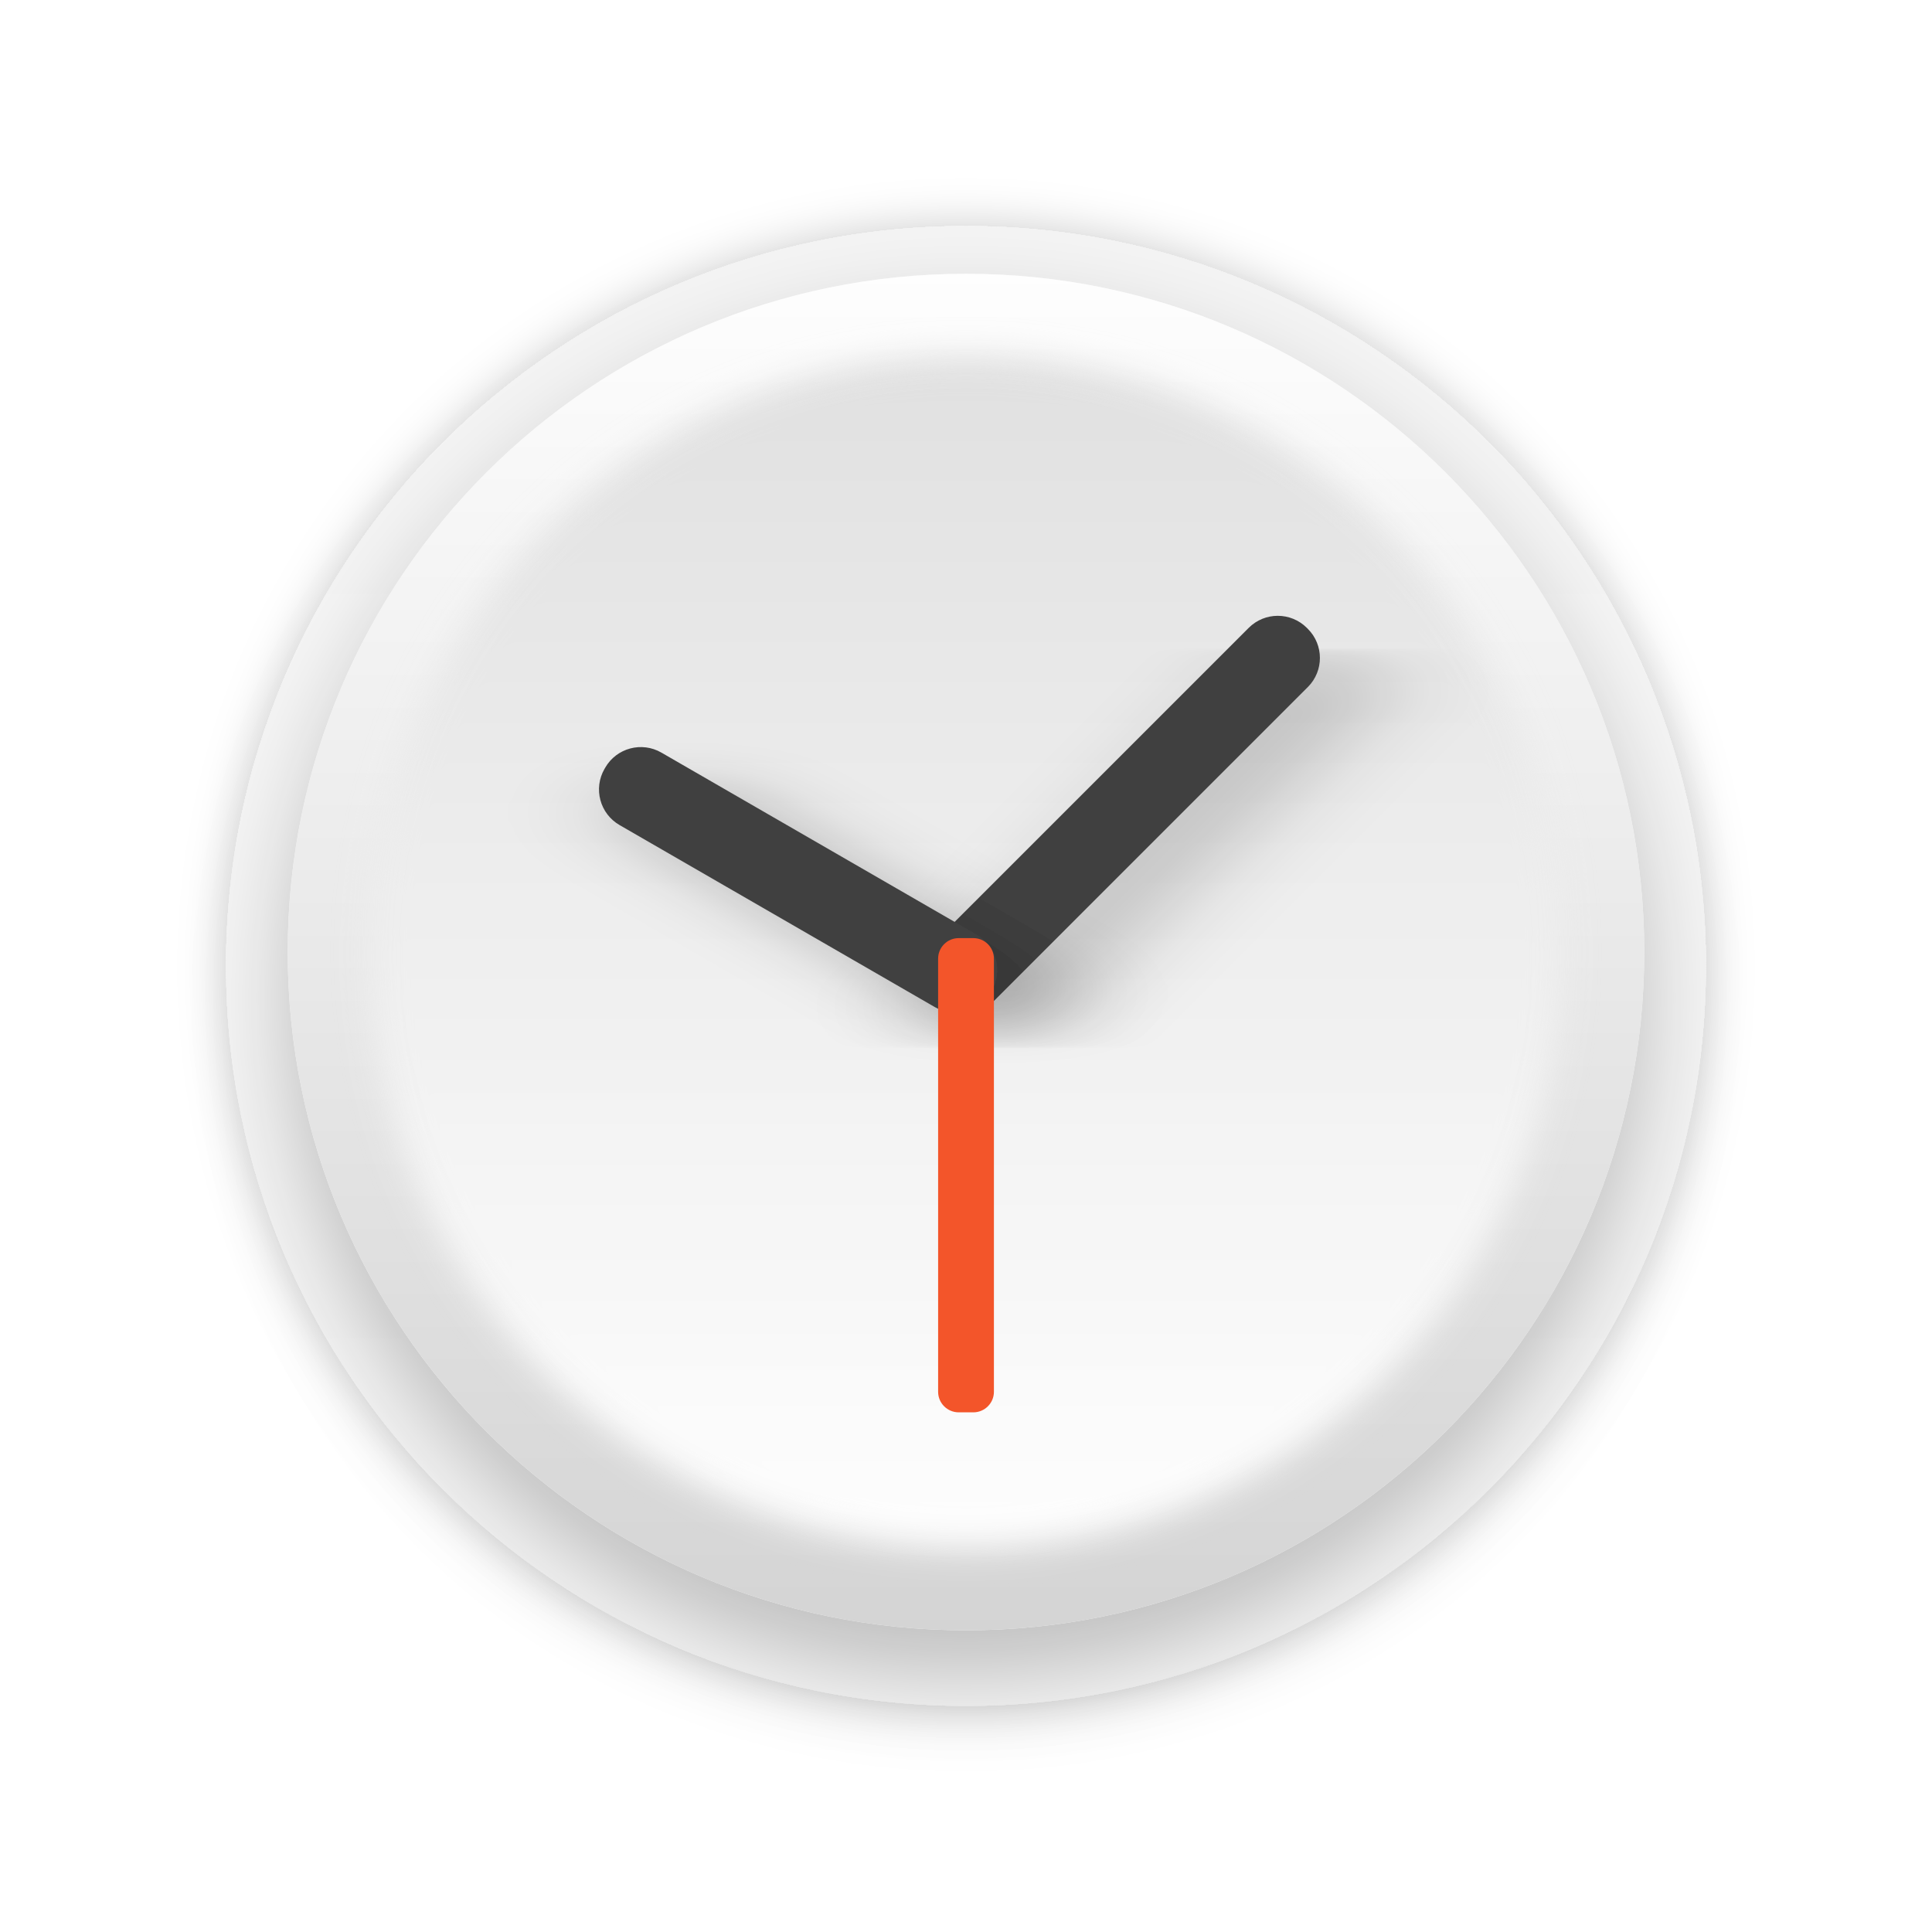
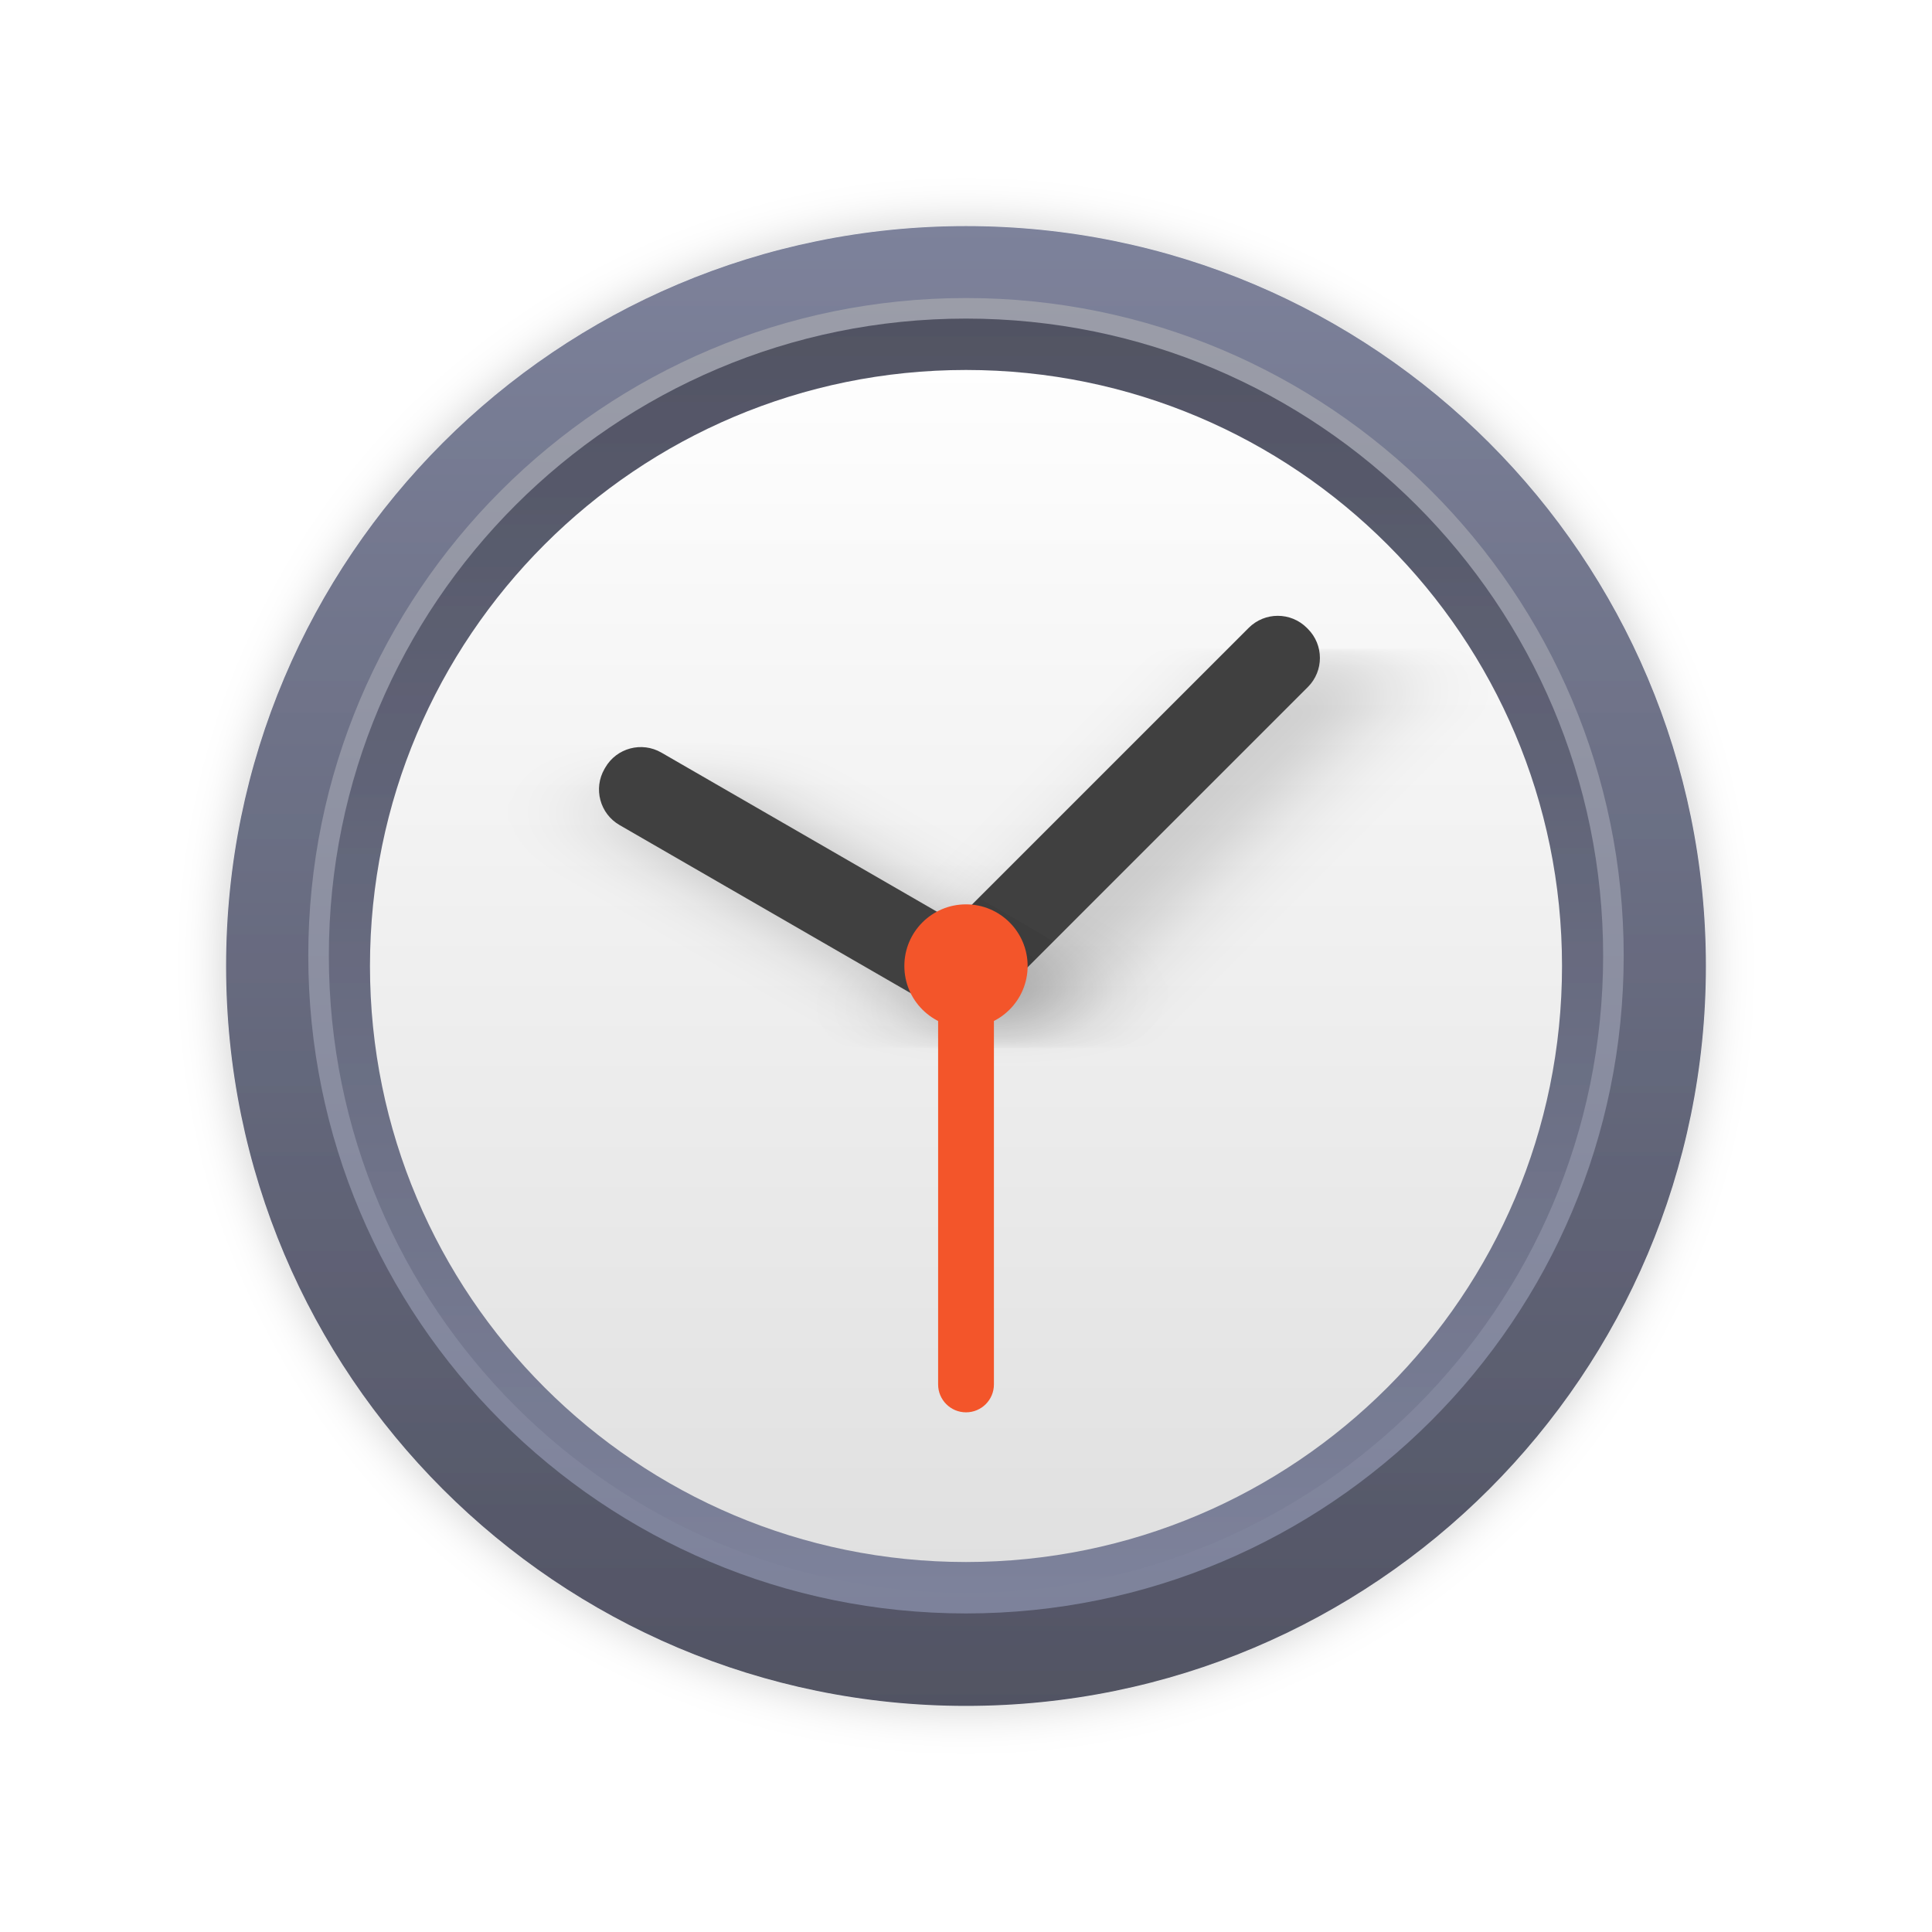
<svg xmlns="http://www.w3.org/2000/svg" xmlns:xlink="http://www.w3.org/1999/xlink" width="42px" height="42px" viewBox="0 0 42 42" version="1.1">
  <defs>
-     <filter x="-9.6%" y="-7.6%" width="117.2%" height="116.7%" filterUnits="objectBoundingBox" id="filter-1">
+     <filter x="-7.6%" y="-7.6%" width="115.2%" height="115.2%" filterUnits="objectBoundingBox" id="filter-1">
      <feOffset dx="0" dy="0" in="SourceAlpha" result="shadowOffsetOuter1" />
      <feGaussianBlur stdDeviation="0.5" in="shadowOffsetOuter1" result="shadowBlurOuter1" />
      <feColorMatrix values="0 0 0 0 0   0 0 0 0 0   0 0 0 0 0  0 0 0 0.2 0" type="matrix" in="shadowBlurOuter1" result="shadowMatrixOuter1" />
      <feMerge>
        <feMergeNode in="shadowMatrixOuter1" />
        <feMergeNode in="SourceGraphic" />
      </feMerge>
    </filter>
    <linearGradient x1="50%" y1="0%" x2="50%" y2="100%" id="linearGradient-2">
-       <stop stop-color="#F4F4F4" offset="0%" />
-       <stop stop-color="#F6F6F6" offset="100%" />
+       <stop stop-color="#7D829B" offset="0%" />
+       <stop stop-color="#515363" offset="100%" />
    </linearGradient>
    <linearGradient x1="50%" y1="0%" x2="50%" y2="100%" id="linearGradient-3">
+       <stop stop-color="#9B9DA8" offset="0%" />
+       <stop stop-color="#7D829B" offset="100%" />
+     </linearGradient>
+     <linearGradient x1="50%" y1="0%" x2="50%" y2="100%" id="linearGradient-4">
+       <stop stop-color="#515363" offset="0%" />
+       <stop stop-color="#7D829B" offset="100%" />
+     </linearGradient>
+     <linearGradient x1="50%" y1="0%" x2="50%" y2="100%" id="linearGradient-5">
      <stop stop-color="#FEFEFE" offset="0%" />
-       <stop stop-color="#D4D4D4" offset="100%" />
+       <stop stop-color="#E0E0E0" offset="100%" />
    </linearGradient>
-     <circle id="path-4" cx="16.085" cy="15.782" r="14.745" />
-     <filter x="-11.9%" y="-8.5%" width="123.7%" height="123.7%" filterUnits="objectBoundingBox" id="filter-5">
-       <feOffset dx="0" dy="1" in="SourceAlpha" result="shadowOffsetOuter1" />
-       <feGaussianBlur stdDeviation="1" in="shadowOffsetOuter1" result="shadowBlurOuter1" />
-       <feComposite in="shadowBlurOuter1" in2="SourceAlpha" operator="out" result="shadowBlurOuter1" />
-       <feColorMatrix values="0 0 0 0 0   0 0 0 0 0   0 0 0 0 0  0 0 0 0.228 0" type="matrix" in="shadowBlurOuter1" />
-     </filter>
-     <linearGradient x1="50%" y1="0%" x2="50%" y2="100%" id="linearGradient-6">
-       <stop stop-color="#E0E0E0" offset="0%" />
-       <stop stop-color="#FEFEFE" offset="100%" />
-     </linearGradient>
-     <filter x="-4.1%" y="-4.1%" width="108.3%" height="108.3%" filterUnits="objectBoundingBox" id="filter-7">
-       <feGaussianBlur stdDeviation="0.357" in="SourceGraphic" />
-     </filter>
-     <path d="M14.566,11.909 L24.3,11.909 C24.793,11.909 25.193,12.309 25.193,12.803 L25.193,12.834 C25.193,13.328 24.793,13.728 24.3,13.728 L14.566,13.728 C14.072,13.728 13.672,13.328 13.672,12.834 L13.672,12.803 C13.672,12.309 14.072,11.909 14.566,11.909 Z" id="path-8" />
-     <filter x="-30.4%" y="-137.4%" width="160.8%" height="484.8%" filterUnits="objectBoundingBox" id="filter-9">
+     <path d="M14.566,11.909 L24.3,11.909 C24.793,11.909 25.193,12.309 25.193,12.803 L25.193,12.834 C25.193,13.328 24.793,13.728 24.3,13.728 L14.566,13.728 C14.072,13.728 13.672,13.328 13.672,12.834 L13.672,12.803 C13.672,12.309 14.072,11.909 14.566,11.909 Z" id="path-6" />
+     <filter x="-30.4%" y="-137.4%" width="160.8%" height="484.8%" filterUnits="objectBoundingBox" id="filter-7">
      <feOffset dx="0" dy="1" in="SourceAlpha" result="shadowOffsetOuter1" />
      <feGaussianBlur stdDeviation="1" in="shadowOffsetOuter1" result="shadowBlurOuter1" />
      <feColorMatrix values="0 0 0 0 0   0 0 0 0 0   0 0 0 0 0  0 0 0 0.228 0" type="matrix" in="shadowBlurOuter1" />
    </filter>
-     <filter x="-17.4%" y="-55.0%" width="134.7%" height="319.9%" filterUnits="objectBoundingBox" id="filter-10">
-       <feOffset dx="0" dy="-0" in="SourceAlpha" result="shadowOffsetInner1" />
+     <filter x="-17.4%" y="-55.0%" width="134.7%" height="319.9%" filterUnits="objectBoundingBox" id="filter-8">
+       <feOffset dx="0" dy="0" in="SourceAlpha" result="shadowOffsetInner1" />
      <feComposite in="shadowOffsetInner1" in2="SourceAlpha" operator="arithmetic" k2="-1" k3="1" result="shadowInnerInner1" />
      <feColorMatrix values="0 0 0 0 0   0 0 0 0 0   0 0 0 0 0  0 0 0 0.5 0" type="matrix" in="shadowInnerInner1" result="shadowMatrixInner1" />
      <feOffset dx="0" dy="0" in="SourceAlpha" result="shadowOffsetInner2" />
      <feComposite in="shadowOffsetInner2" in2="SourceAlpha" operator="arithmetic" k2="-1" k3="1" result="shadowInnerInner2" />
      <feColorMatrix values="0 0 0 0 1   0 0 0 0 1   0 0 0 0 1  0 0 0 0.5 0" type="matrix" in="shadowInnerInner2" result="shadowMatrixInner2" />
      <feMerge>
        <feMergeNode in="shadowMatrixInner1" />
        <feMergeNode in="shadowMatrixInner2" />
      </feMerge>
    </filter>
-     <path d="M12.42,9.361 L12.452,9.361 C12.945,9.361 13.345,9.761 13.345,10.255 L13.345,18.17 C13.345,18.663 12.945,19.063 12.452,19.063 L12.42,19.063 C11.926,19.063 11.526,18.663 11.526,18.17 L11.526,10.255 C11.526,9.761 11.926,9.361 12.42,9.361 Z" id="path-11" />
-     <filter x="-192.4%" y="-25.8%" width="484.8%" height="172.1%" filterUnits="objectBoundingBox" id="filter-12">
+     <path d="M12.42,9.361 L12.452,9.361 C12.945,9.361 13.345,9.761 13.345,10.255 L13.345,18.17 C13.345,18.663 12.945,19.063 12.452,19.063 L12.42,19.063 C11.926,19.063 11.526,18.663 11.526,18.17 L11.526,10.255 C11.526,9.761 11.926,9.361 12.42,9.361 Z" id="path-9" />
+     <filter x="-192.4%" y="-25.8%" width="484.8%" height="172.1%" filterUnits="objectBoundingBox" id="filter-10">
      <feOffset dx="0" dy="1" in="SourceAlpha" result="shadowOffsetOuter1" />
      <feGaussianBlur stdDeviation="1" in="shadowOffsetOuter1" result="shadowBlurOuter1" />
      <feColorMatrix values="0 0 0 0 0   0 0 0 0 0   0 0 0 0 0  0 0 0 0.228 0" type="matrix" in="shadowBlurOuter1" />
    </filter>
-     <filter x="-109.9%" y="-10.3%" width="319.9%" height="141.2%" filterUnits="objectBoundingBox" id="filter-13">
-       <feOffset dx="0" dy="-0" in="SourceAlpha" result="shadowOffsetInner1" />
+     <filter x="-109.9%" y="-10.3%" width="319.9%" height="141.2%" filterUnits="objectBoundingBox" id="filter-11">
+       <feOffset dx="0" dy="0" in="SourceAlpha" result="shadowOffsetInner1" />
      <feComposite in="shadowOffsetInner1" in2="SourceAlpha" operator="arithmetic" k2="-1" k3="1" result="shadowInnerInner1" />
      <feColorMatrix values="0 0 0 0 0   0 0 0 0 0   0 0 0 0 0  0 0 0 0.5 0" type="matrix" in="shadowInnerInner1" result="shadowMatrixInner1" />
      <feOffset dx="0" dy="0" in="SourceAlpha" result="shadowOffsetInner2" />
      <feComposite in="shadowOffsetInner2" in2="SourceAlpha" operator="arithmetic" k2="-1" k3="1" result="shadowInnerInner2" />
      <feColorMatrix values="0 0 0 0 1   0 0 0 0 1   0 0 0 0 1  0 0 0 0.5 0" type="matrix" in="shadowInnerInner2" result="shadowMatrixInner2" />
      <feMerge>
        <feMergeNode in="shadowMatrixInner1" />
        <feMergeNode in="shadowMatrixInner2" />
      </feMerge>
    </filter>
  </defs>
  <g id="设置中心/dcc_nav_datetime_42px" stroke="none" stroke-width="1" fill="none" fill-rule="evenodd">
    <g id="编组-2">
      <rect id="矩形" x="0" y="0" width="42" height="42" />
      <g id="编组" filter="url(#filter-1)" transform="translate(4.914894, 4.914894)">
        <circle id="椭圆形" fill="url(#linearGradient-2)" cx="16.085" cy="16.085" r="16.085" />
-         <g id="椭圆形">
-           <use fill="black" fill-opacity="1" filter="url(#filter-5)" xlink:href="#path-4" />
-           <use fill="url(#linearGradient-3)" fill-rule="evenodd" xlink:href="#path-4" />
-         </g>
-         <circle id="椭圆形" fill="url(#linearGradient-6)" filter="url(#filter-7)" cx="16.085" cy="15.782" r="12.957" />
+         <circle id="椭圆形" fill="url(#linearGradient-3)" cx="16.085" cy="15.862" r="14.298" />
+         <circle id="椭圆形" fill="url(#linearGradient-4)" cx="16.085" cy="15.862" r="13.851" />
+         <circle id="椭圆形" fill="url(#linearGradient-5)" cx="16.085" cy="16.085" r="12.957" />
        <g id="矩形" transform="translate(19.43273, 12.81854) rotate(-405) translate(-19.43273, -12.81854) ">
-           <use fill="black" fill-opacity="1" filter="url(#filter-9)" xlink:href="#path-8" />
-           <use fill="#414141" fill-rule="evenodd" xlink:href="#path-8" />
-           <use fill="black" fill-opacity="1" filter="url(#filter-10)" xlink:href="#path-8" />
+           <use fill="black" fill-opacity="1" filter="url(#filter-7)" xlink:href="#path-6" />
+           <use fill="#414141" fill-rule="evenodd" xlink:href="#path-6" />
+           <use fill="black" fill-opacity="1" filter="url(#filter-8)" xlink:href="#path-6" />
        </g>
        <g id="矩形" transform="translate(12.43559, 14.21214) rotate(-60) translate(-12.43559, -14.21214) ">
-           <use fill="black" fill-opacity="1" filter="url(#filter-12)" xlink:href="#path-11" />
-           <use fill="#414141" fill-rule="evenodd" xlink:href="#path-11" />
-           <use fill="black" fill-opacity="1" filter="url(#filter-13)" xlink:href="#path-11" />
+           <use fill="black" fill-opacity="1" filter="url(#filter-10)" xlink:href="#path-9" />
+           <use fill="#414141" fill-rule="evenodd" xlink:href="#path-9" />
+           <use fill="black" fill-opacity="1" filter="url(#filter-11)" xlink:href="#path-9" />
        </g>
-         <rect id="矩形备份" fill="#F3542C" transform="translate(16.08511, 20.63298) rotate(-360) translate(-16.08511, -20.63298) " x="15.479" y="15.479" width="1.213" height="10.309" rx="0.447" />
+         <rect id="矩形备份" fill="#F3542C" transform="translate(16.08511, 20.63298) rotate(-360) translate(-16.08511, -20.63298) " x="15.479" y="15.479" width="1.213" height="10.309" rx="0.606" />
+         <circle id="椭圆形" fill="#F3542C" cx="16.085" cy="16.085" r="1.34" />
      </g>
    </g>
  </g>
</svg>
